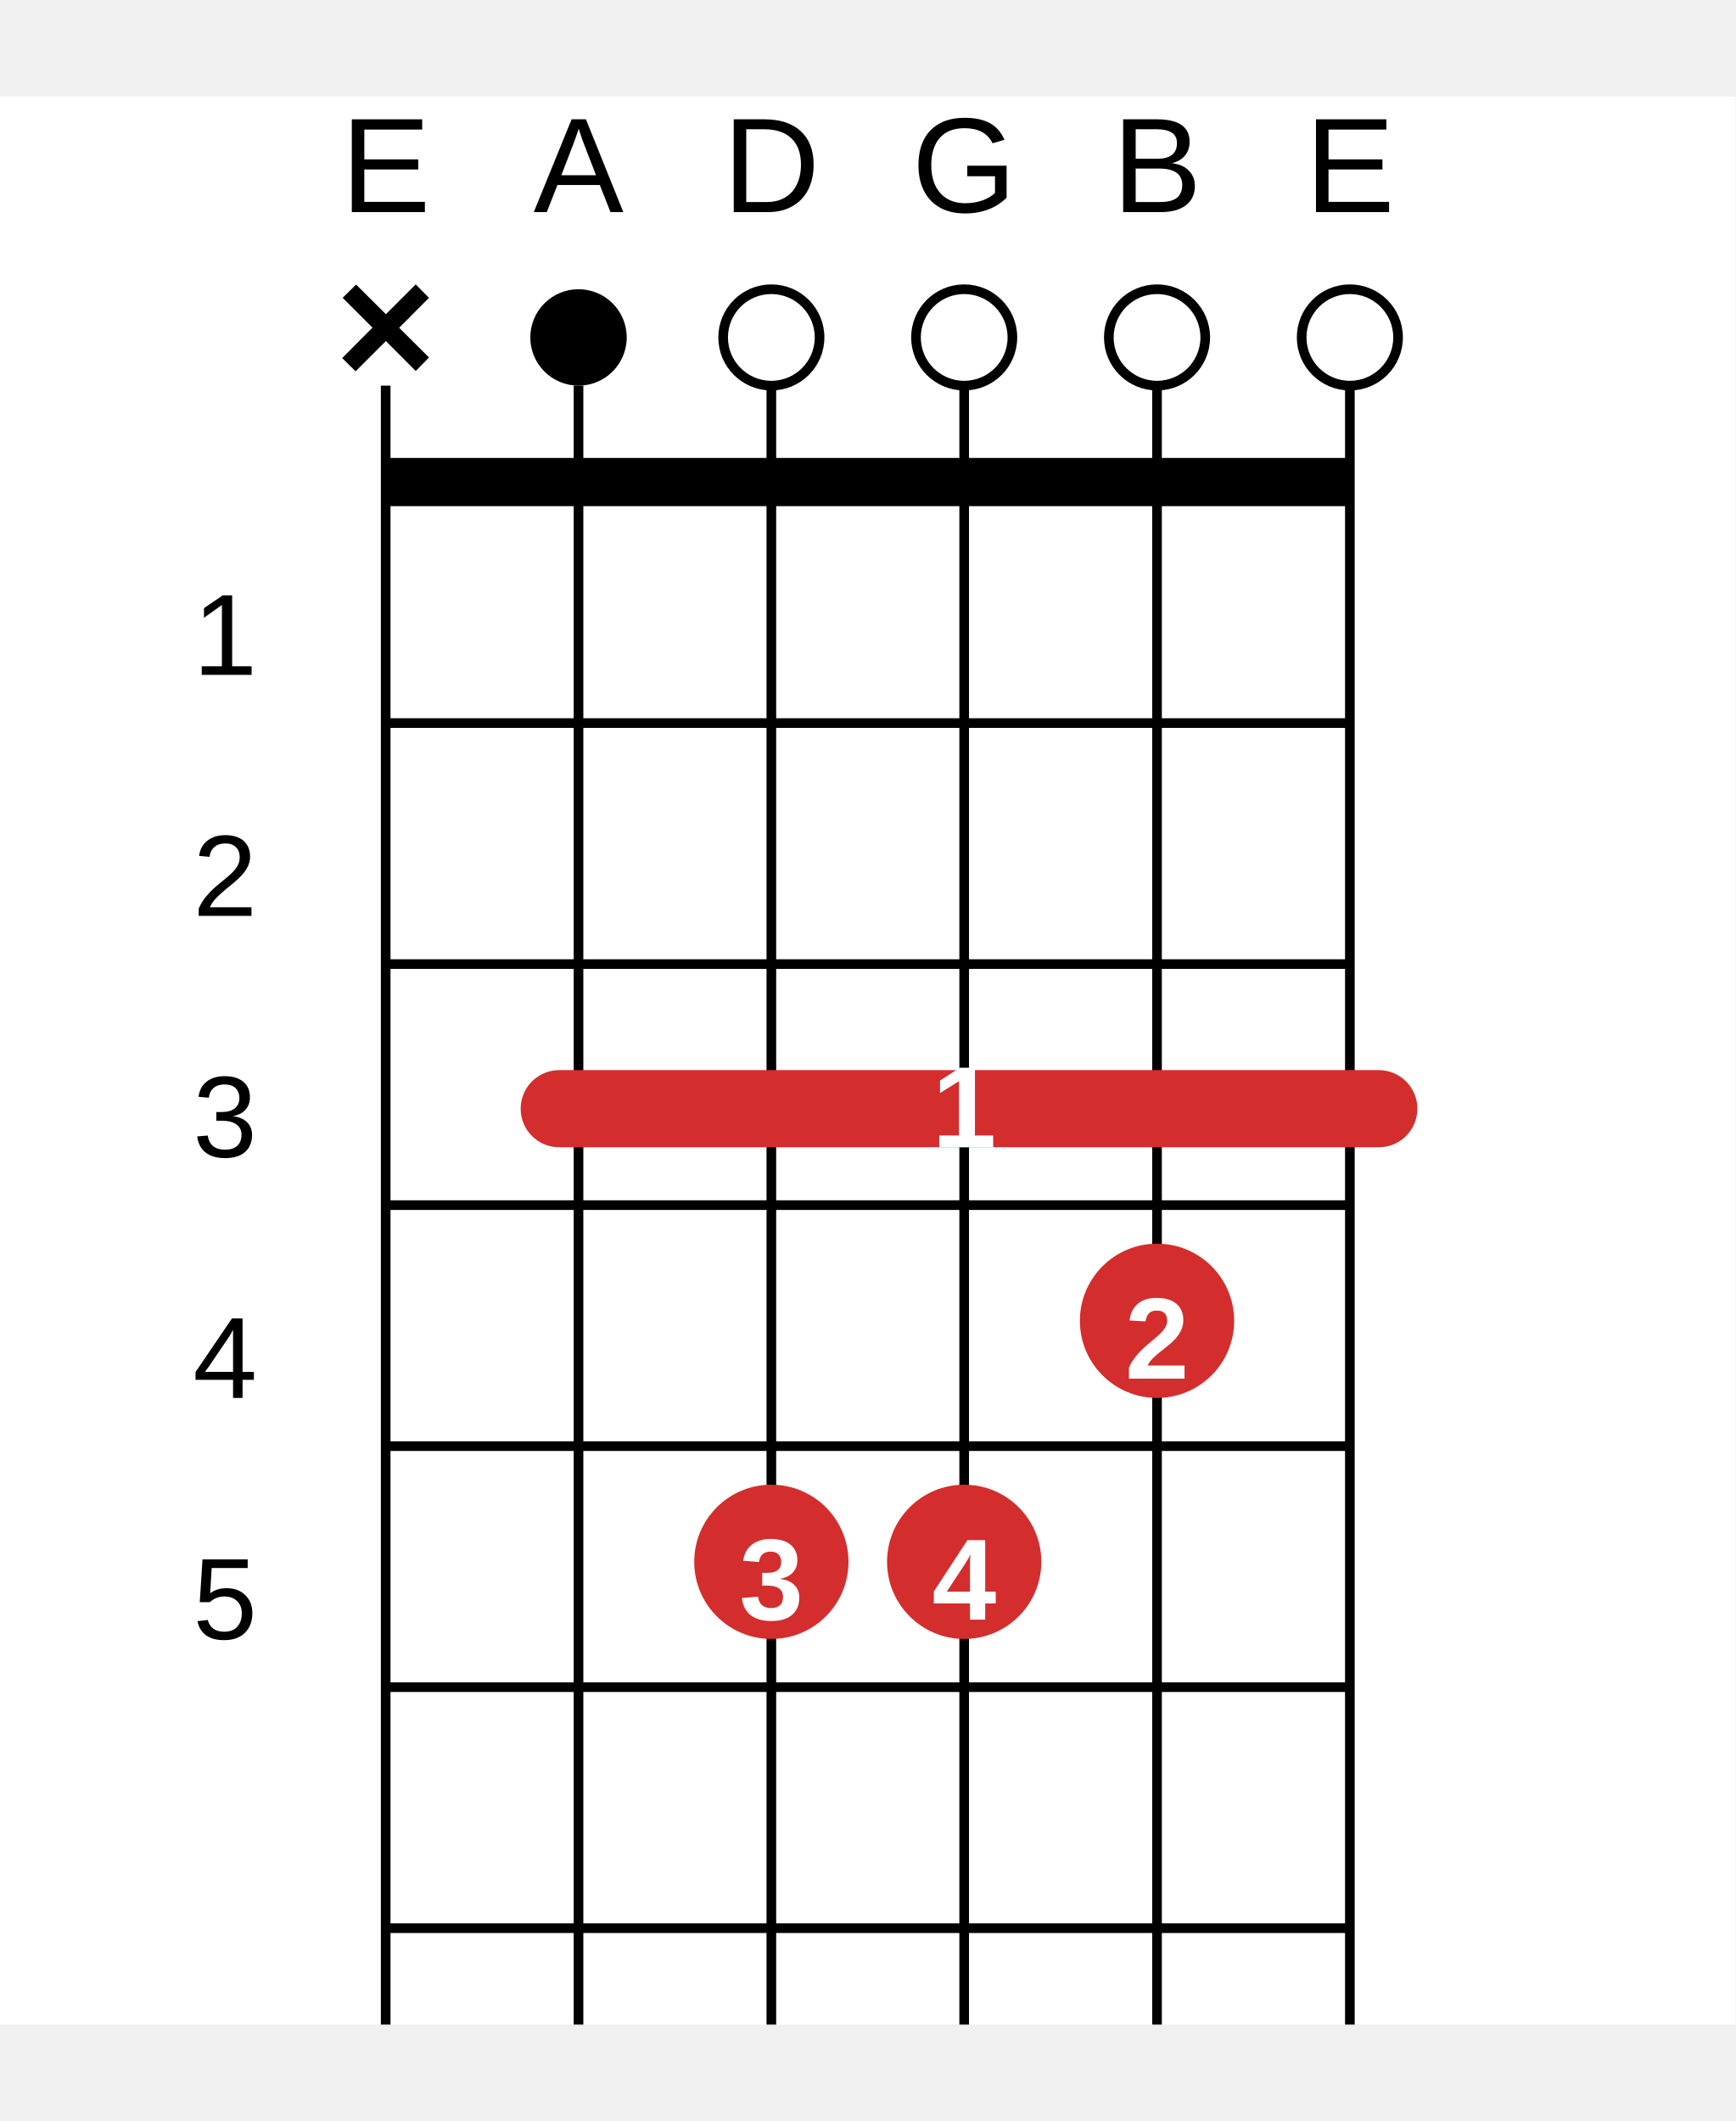
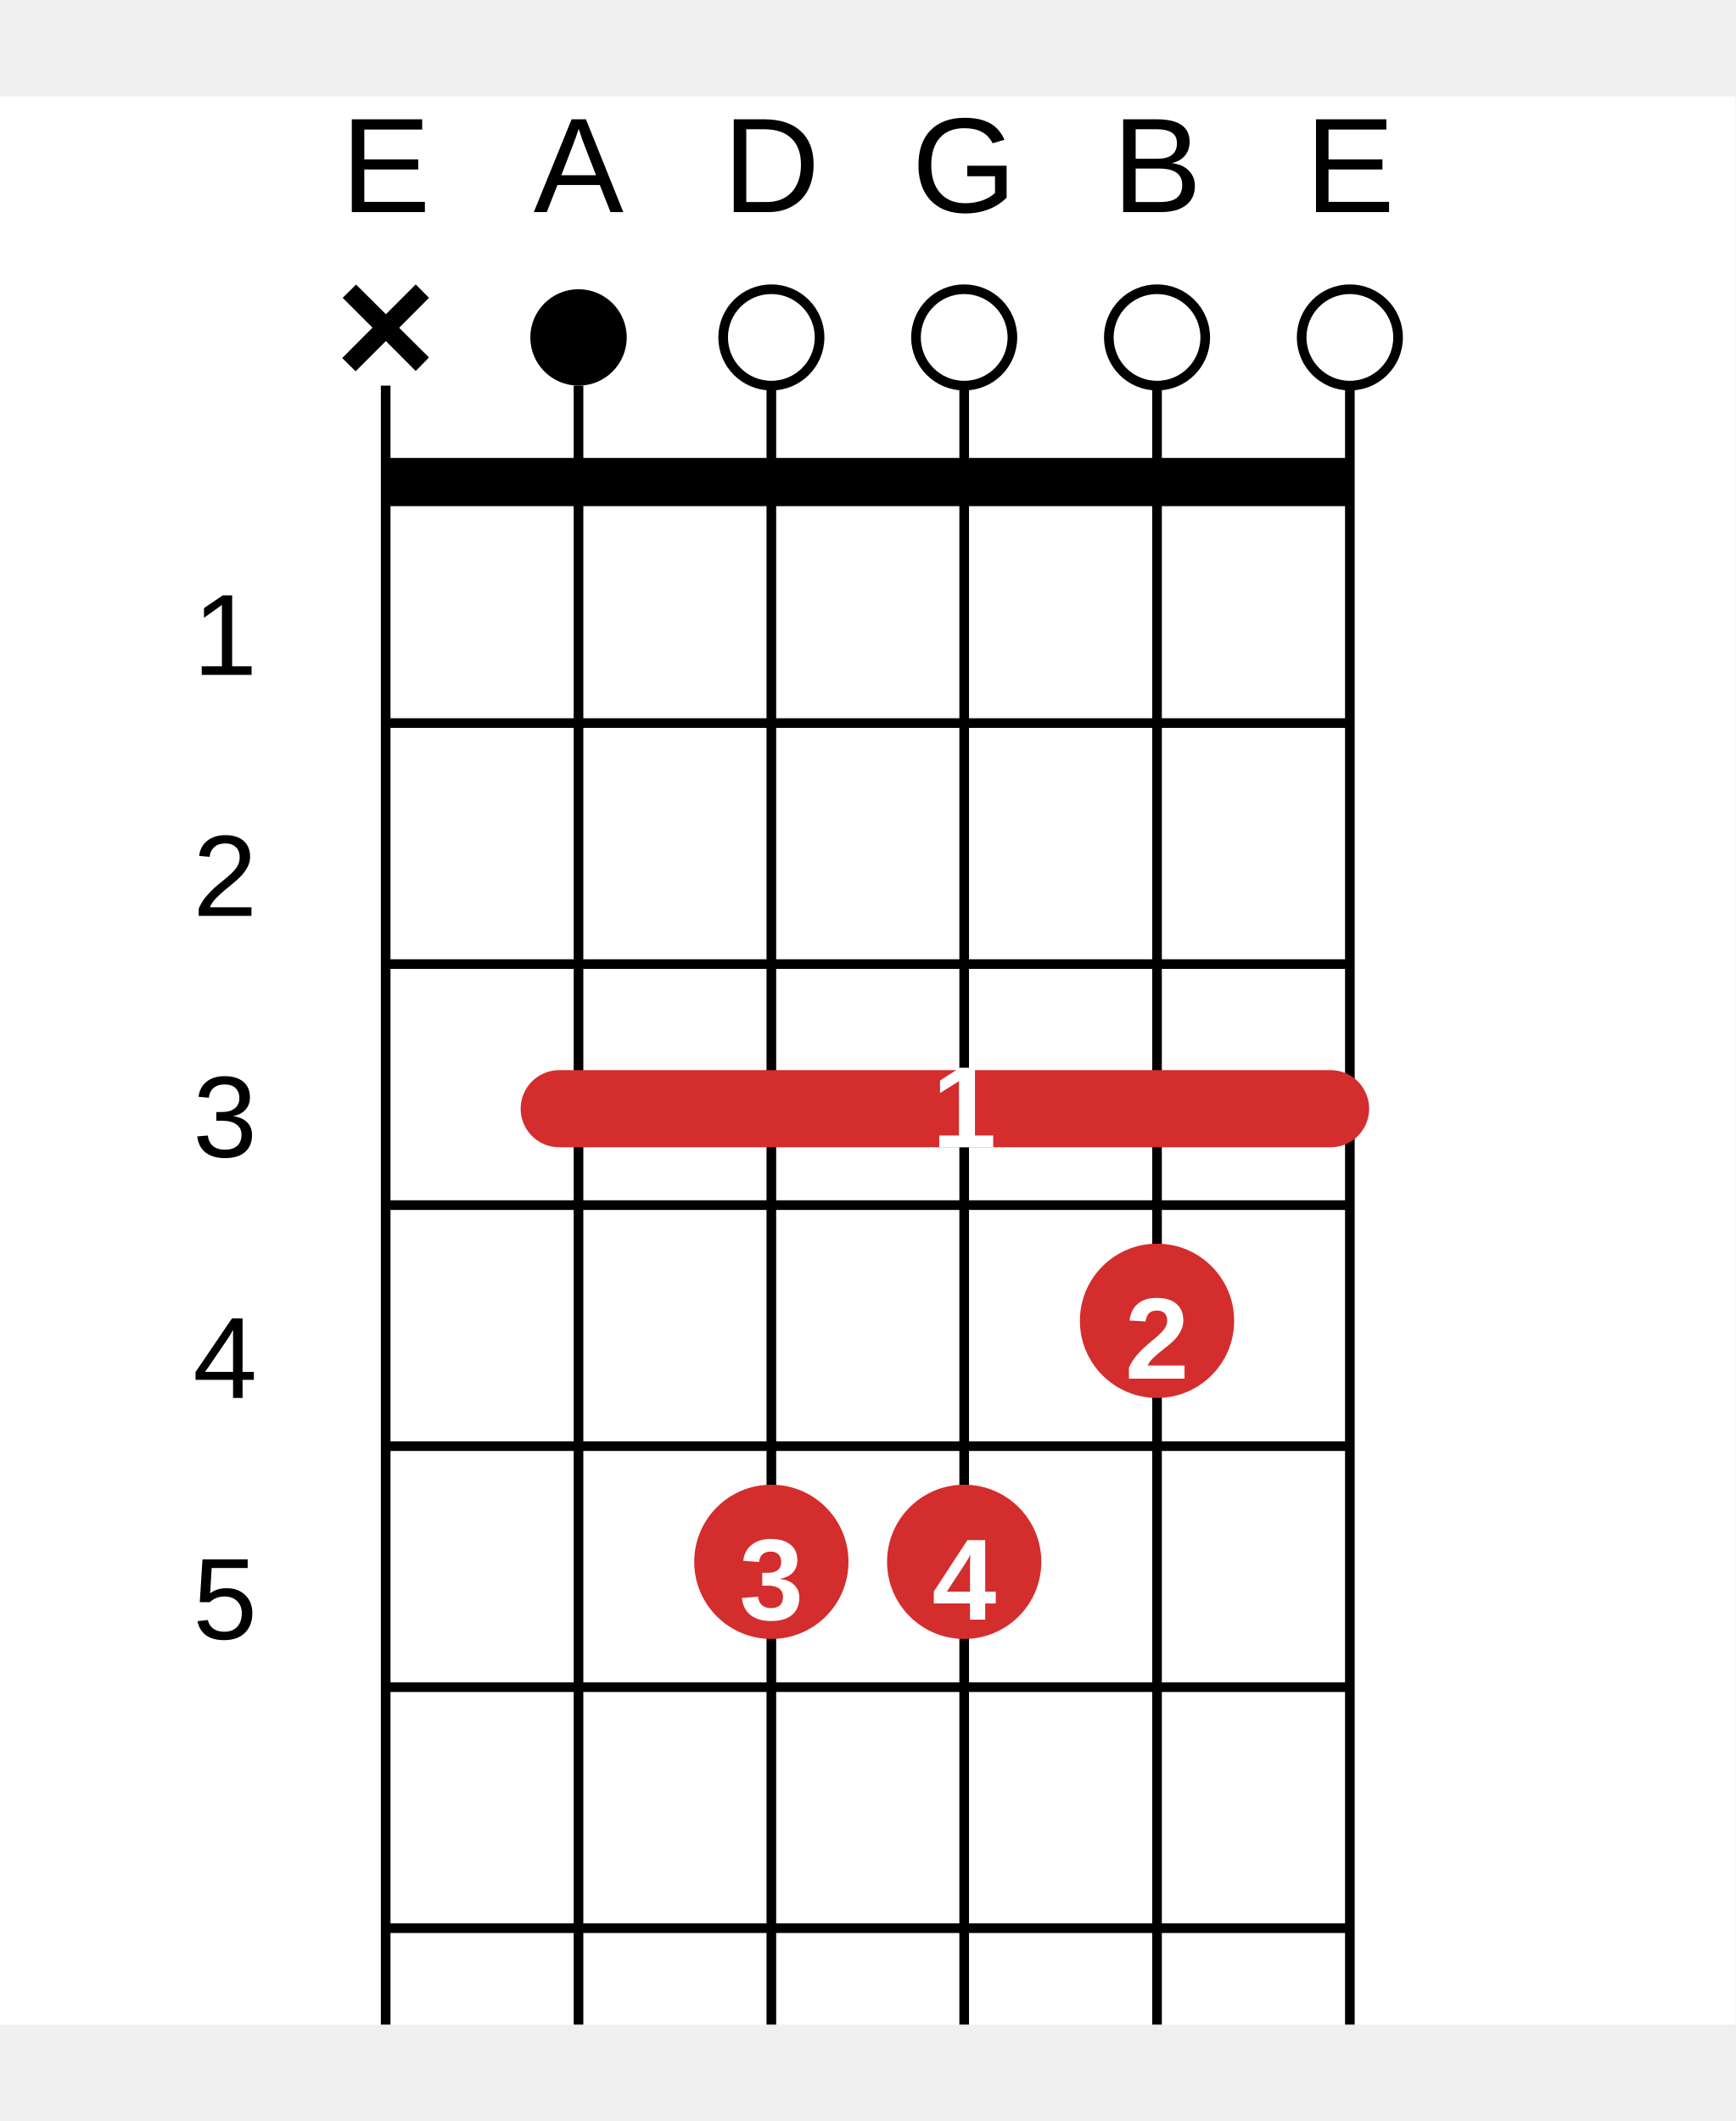
<svg xmlns="http://www.w3.org/2000/svg" width="180" height="220" viewBox="0 0 180 220" aria-label="Cm">
  <g transform="translate(0, 10)">
    <rect width="180" height="200" fill="#fff" />
    <text x="40" y="12" font-size="14" font-family="Arial" fill="#000" text-anchor="middle">E</text>
    <text x="60" y="12" font-size="14" font-family="Arial" fill="#000" text-anchor="middle">A</text>
    <text x="80" y="12" font-size="14" font-family="Arial" fill="#000" text-anchor="middle">D</text>
    <text x="100" y="12" font-size="14" font-family="Arial" fill="#000" text-anchor="middle">G</text>
    <text x="120" y="12" font-size="14" font-family="Arial" fill="#000" text-anchor="middle">B</text>
    <text x="140" y="12" font-size="14" font-family="Arial" fill="#000" text-anchor="middle">E</text>
    <line x1="40" y1="30" x2="40" y2="200" stroke="#000" stroke-width="1" />
    <line x1="60" y1="30" x2="60" y2="200" stroke="#000" stroke-width="1" />
    <line x1="80" y1="30" x2="80" y2="200" stroke="#000" stroke-width="1" />
    <line x1="100" y1="30" x2="100" y2="200" stroke="#000" stroke-width="1" />
    <line x1="120" y1="30" x2="120" y2="200" stroke="#000" stroke-width="1" />
    <line x1="140" y1="30" x2="140" y2="200" stroke="#000" stroke-width="1" />
    <line x1="40" y1="40" x2="140" y2="40" stroke="#000" stroke-width="5" />
    <line x1="40" y1="65" x2="140" y2="65" stroke="#000" stroke-width="1" />
    <line x1="40" y1="90" x2="140" y2="90" stroke="#000" stroke-width="1" />
    <line x1="40" y1="115" x2="140" y2="115" stroke="#000" stroke-width="1" />
    <line x1="40" y1="140" x2="140" y2="140" stroke="#000" stroke-width="1" />
    <line x1="40" y1="165" x2="140" y2="165" stroke="#000" stroke-width="1" />
    <line x1="40" y1="190" x2="140" y2="190" stroke="#000" stroke-width="1" />
    <text x="20" y="60" font-size="12" font-family="Arial" fill="#000">1</text>
    <text x="20" y="85" font-size="12" font-family="Arial" fill="#000">2</text>
    <text x="20" y="110" font-size="12" font-family="Arial" fill="#000">3</text>
    <text x="20" y="135" font-size="12" font-family="Arial" fill="#000">4</text>
    <text x="20" y="160" font-size="12" font-family="Arial" fill="#000">5</text>
    <text x="40" y="30" font-size="18" font-family="Arial" fill="#000" text-anchor="middle" font-weight="bold">×</text>
    <circle cx="60" cy="25" r="5" fill="black" />
    <circle cx="80" cy="25" r="5" fill="white" stroke="#000" stroke-width="1" />
    <circle cx="100" cy="25" r="5" fill="white" stroke="#000" stroke-width="1" />
    <circle cx="120" cy="25" r="5" fill="white" stroke="#000" stroke-width="1" />
    <circle cx="140" cy="25" r="5" fill="white" stroke="#000" stroke-width="1" />
-     <line x1="58" y1="105" x2="143" y2="105" stroke="#D42D2D" stroke-width="8" stroke-linecap="round" />
+     <line x1="58" y1="105" x2="138" y2="105" stroke="#D42D2D" stroke-width="8" stroke-linecap="round" />
    <text x="100" y="109" font-size="12" font-family="Arial" fill="#fff" text-anchor="middle" font-weight="bold">1</text>
    <circle cx="120" cy="127" r="8" fill="#D42D2D" />
    <text x="120" y="133" font-size="12" font-family="Arial" fill="#fff" text-anchor="middle" font-weight="bold">2</text>
    <circle cx="80" cy="152" r="8" fill="#D42D2D" />
    <text x="80" y="158" font-size="12" font-family="Arial" fill="#fff" text-anchor="middle" font-weight="bold">3</text>
    <circle cx="100" cy="152" r="8" fill="#D42D2D" />
    <text x="100" y="158" font-size="12" font-family="Arial" fill="#fff" text-anchor="middle" font-weight="bold">4</text>
  </g>
</svg>
